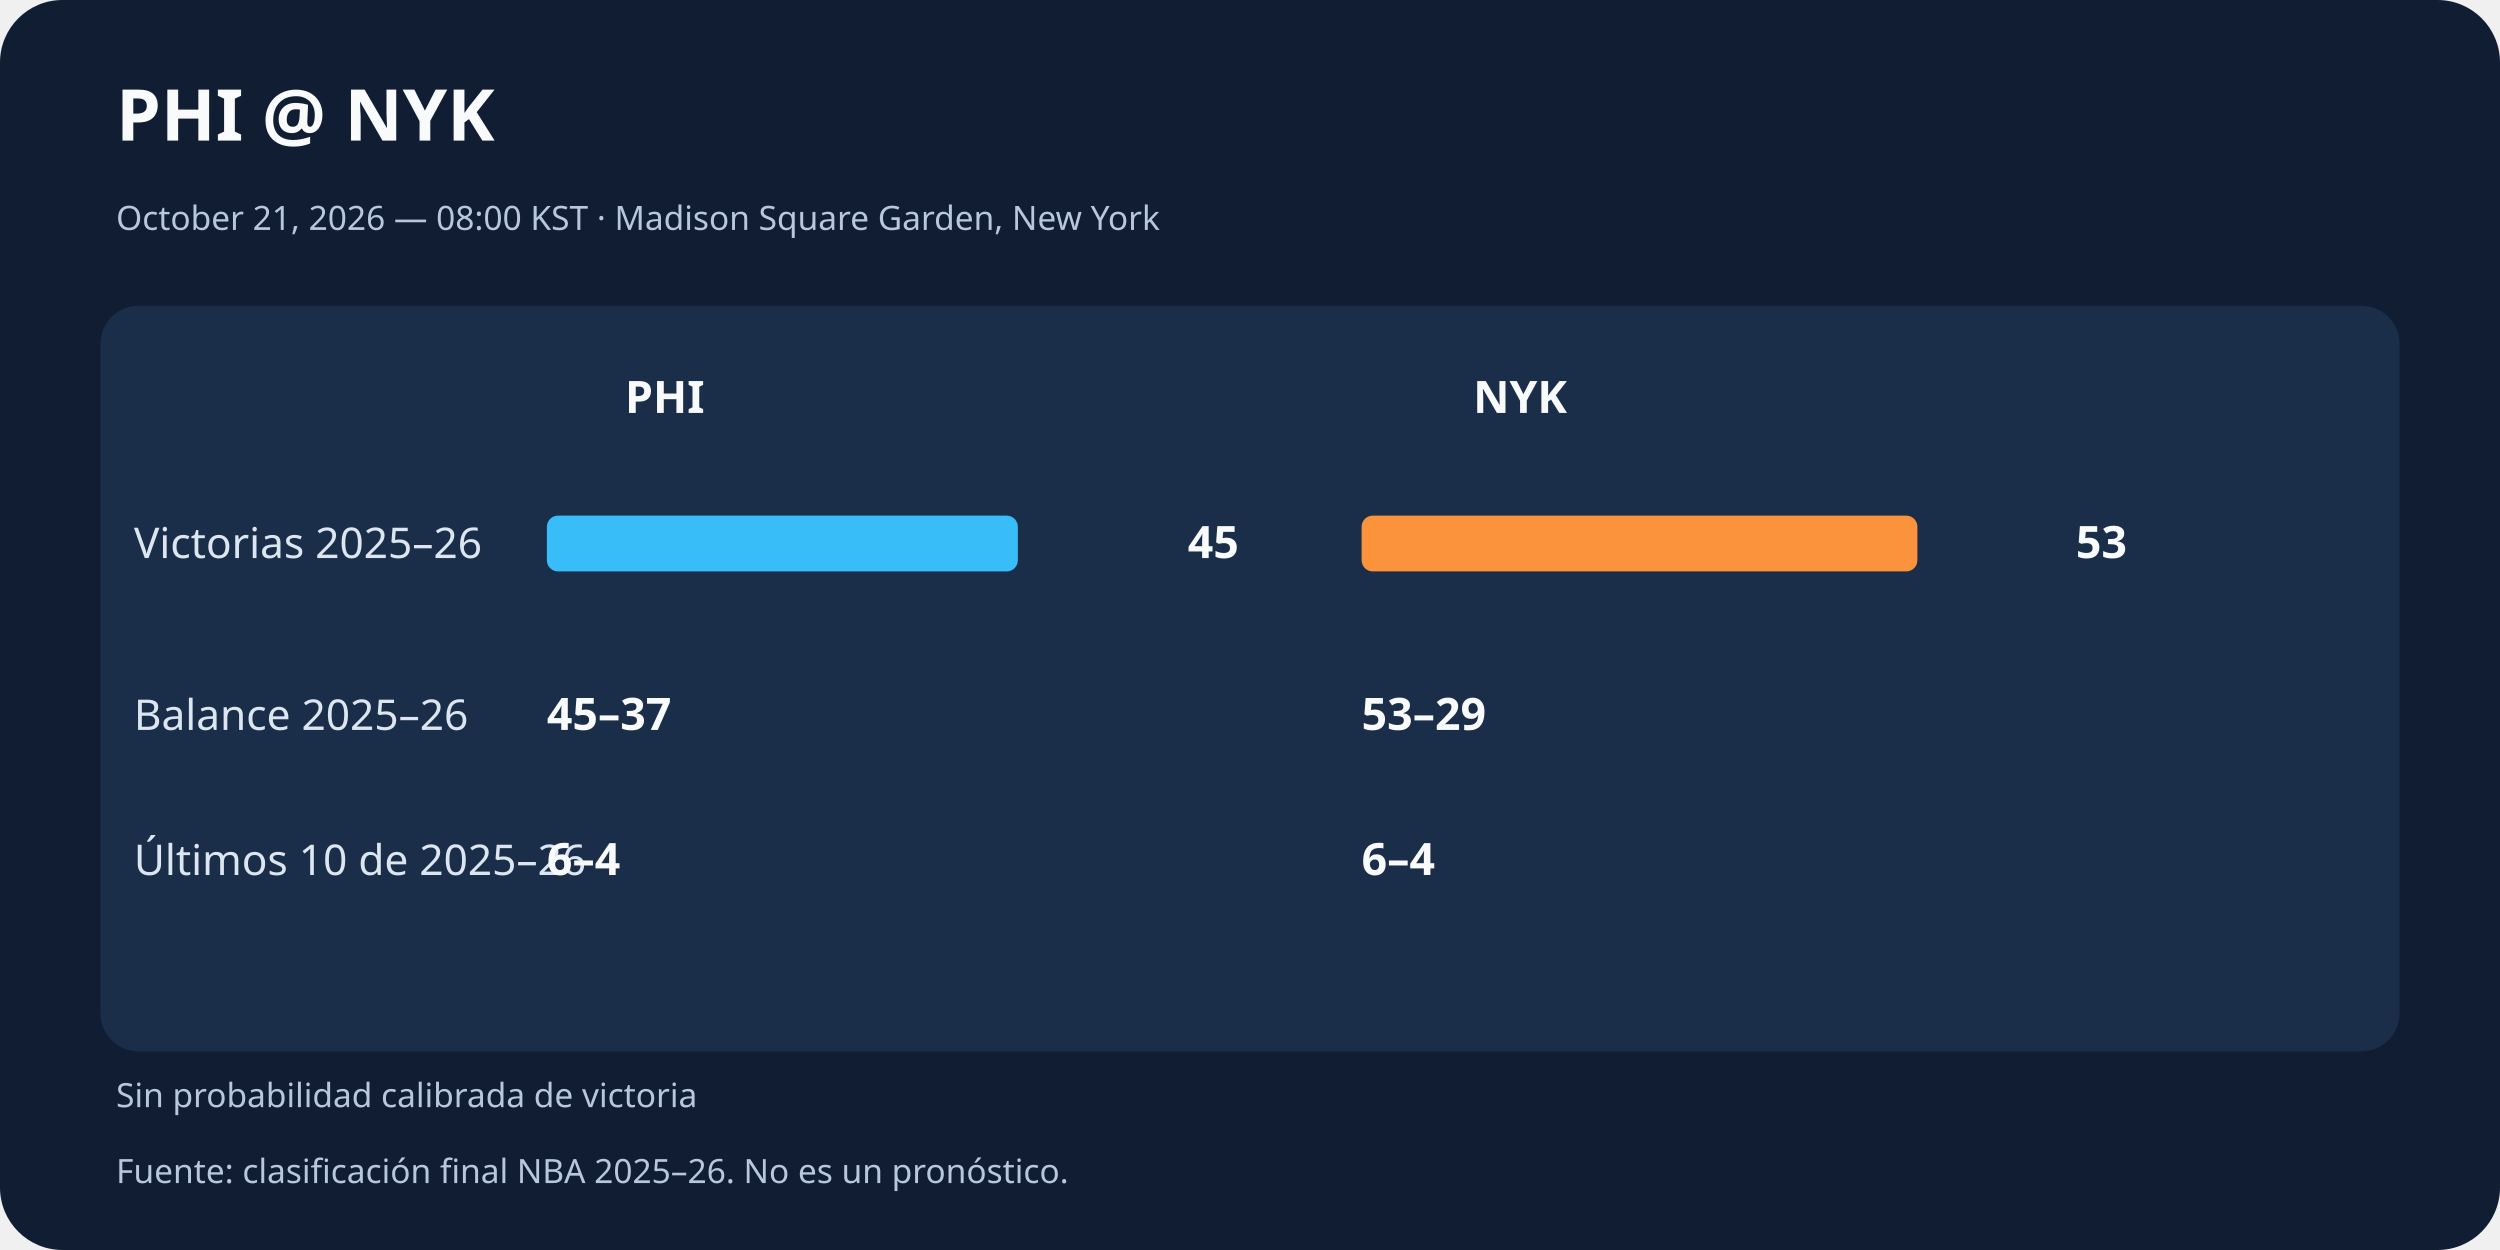
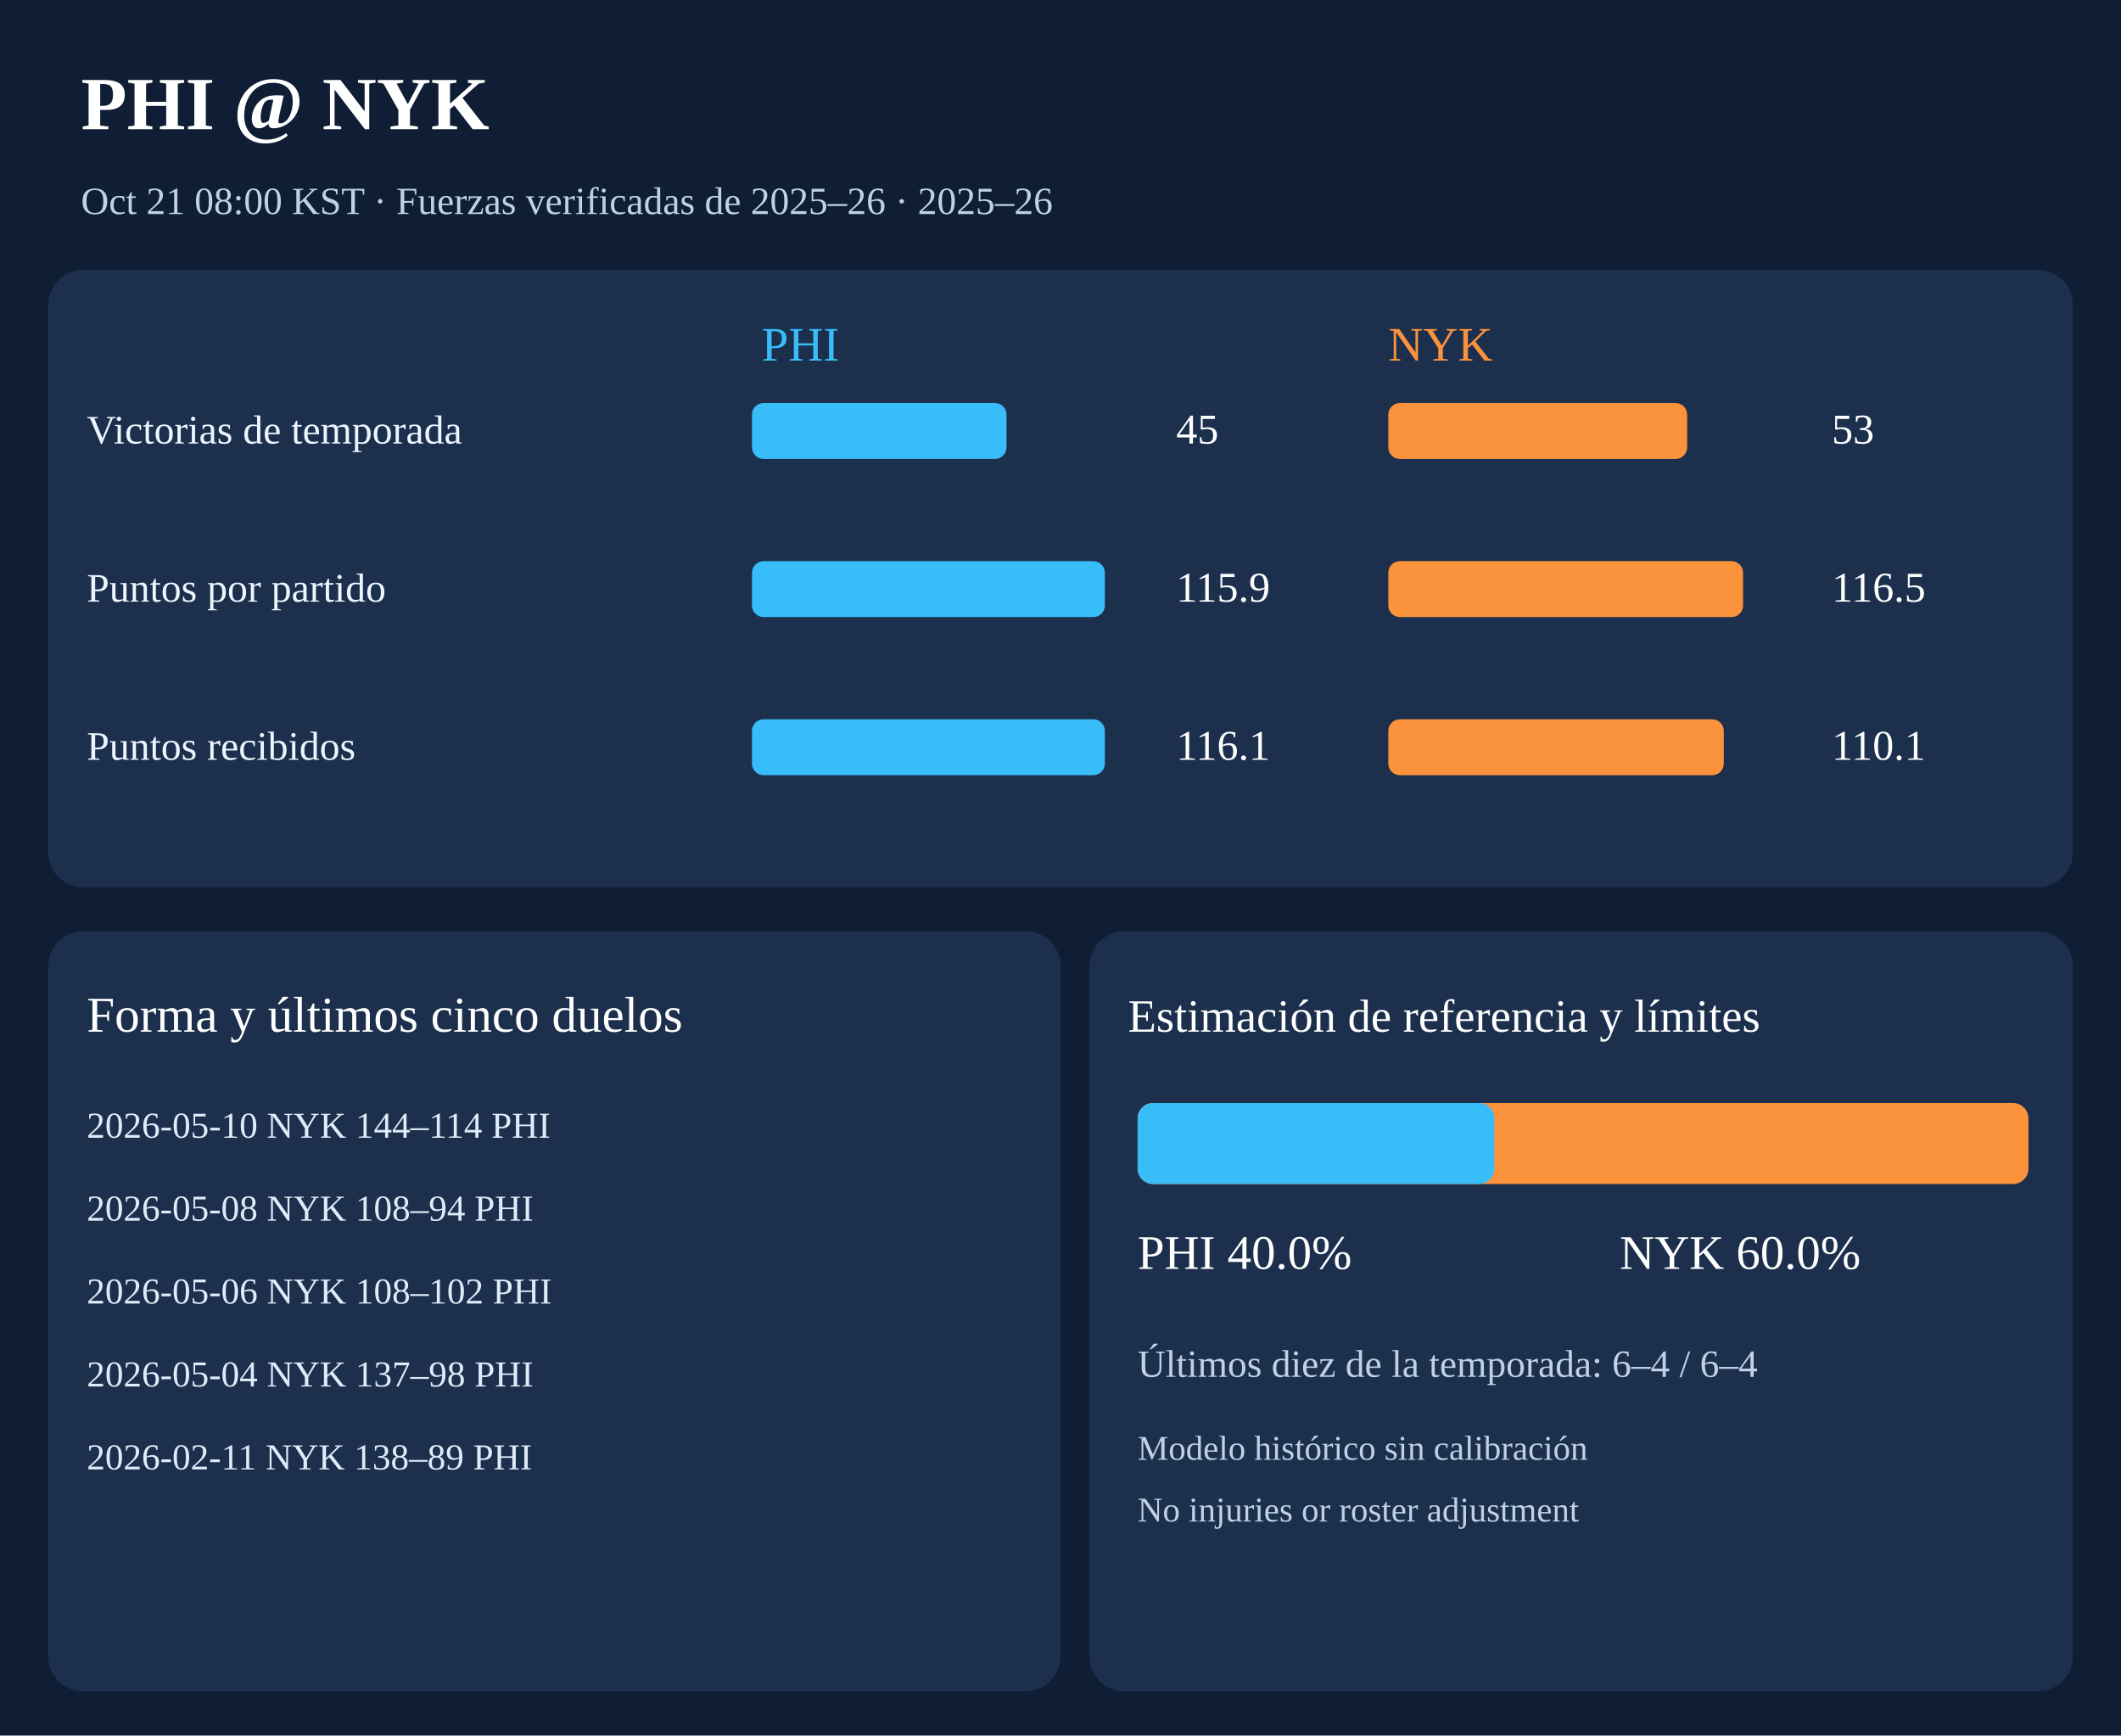
- <svg xmlns="http://www.w3.org/2000/svg" viewBox="0 0 1120 560" role="img" aria-label="PHI vs NYK, Comparación de la última temporada">
-   <style>text{font-family:system-ui,'Noto Sans',Arial,sans-serif}.headline{fill:#f8fafc;font-size:32px;font-weight:800}.label{fill:#dce6f1;font-size:19px}.value{fill:#f8fafc;font-weight:700;font-size:20px}.note{fill:#b8c7db;font-size:15px}</style>
-   <rect width="1120" height="560" rx="28" fill="#101d33" />
-   <text x="52" y="63" class="headline">PHI  @  NYK</text>
-   <text x="52" y="103" class="note">October 21, 2026 — 08:00 KST · Madison Square Garden, New York</text>
-   <rect x="45" y="137" width="1030" height="334" rx="17" fill="#1a2d49" />
-   <text x="280" y="185" class="value" fill="#38bdf8">PHI</text>
-   <text x="660" y="185" class="value" fill="#fb923c">NYK</text>
-   <text x="60" y="250" class="label">Victorias 2025–26</text>
-   <rect x="245" y="231" width="211" height="25" rx="5" fill="#38bdf8" />
-   <rect x="610" y="231" width="249" height="25" rx="5" fill="#fb923c" />
-   <text x="555" y="250" class="value" text-anchor="end">45</text>
-   <text x="930" y="250" class="value">53</text>
-   <text x="60" y="327" class="label">Balance 2025–26</text>
-   <text x="245" y="327" class="value">45–37</text>
-   <text x="610" y="327" class="value">53–29</text>
-   <text x="60" y="392" class="label">Últimos 10 de 2025–26</text>
-   <text x="245" y="392" class="value">6–4</text>
-   <text x="610" y="392" class="value">6–4</text>
-   <text x="52" y="496" class="note">Sin probabilidad calibrada de victoria</text>
-   <text x="52" y="530" class="note">Fuente: clasificación final NBA 2025–26. No es un pronóstico.</text>
+ <svg xmlns="http://www.w3.org/2000/svg" viewBox="0 0 1100 900" role="img">
+   <rect width="1100" height="900" fill="#101e35" />
+   <text x="42" y="67" font-size="39" font-weight="bold" fill="#fff">PHI @ NYK</text>
+   <text x="42" y="111" fill="#bed1e5" font-size="20">Oct 21 08:00 KST · Fuerzas verificadas de 2025–26 · 2025–26</text>
+   <rect x="25" y="140" width="1050" height="320" fill="#1c304d" rx="18" />
+   <text x="395" y="187" fill="#38bdf8" font-size="25">PHI</text>
+   <text x="720" y="187" fill="#fb923c" font-size="25">NYK</text>
+   <text x="45" y="230" font-size="21" fill="#edf6ff">Victorias de temporada</text>
+   <rect x="390" y="209" width="132" height="29" fill="#38bdf8" rx="6" />
+   <text x="610" y="230" fill="#fff" font-size="22">45</text>
+   <rect x="720" y="209" width="155" height="29" fill="#fb923c" rx="6" />
+   <text x="950" y="230" fill="#fff" font-size="22">53</text>
+   <text x="45" y="312" font-size="21" fill="#edf6ff">Puntos por partido</text>
+   <rect x="390" y="291" width="183" height="29" fill="#38bdf8" rx="6" />
+   <text x="610" y="312" fill="#fff" font-size="22">115.9</text>
+   <rect x="720" y="291" width="184" height="29" fill="#fb923c" rx="6" />
+   <text x="950" y="312" fill="#fff" font-size="22">116.5</text>
+   <text x="45" y="394" font-size="21" fill="#edf6ff">Puntos recibidos</text>
+   <rect x="390" y="373" width="183" height="29" fill="#38bdf8" rx="6" />
+   <text x="610" y="394" fill="#fff" font-size="22">116.1</text>
+   <rect x="720" y="373" width="174" height="29" fill="#fb923c" rx="6" />
+   <text x="950" y="394" fill="#fff" font-size="22">110.1</text>
+   <rect x="25" y="483" width="525" height="394" fill="#1c304d" rx="18" />
+   <text x="45" y="535" fill="#fff" font-size="26">Forma y últimos cinco duelos</text>
+   <text x="45" y="590" fill="#dfebf8" font-size="19">2026-05-10 NYK 144–114 PHI</text>
+   <text x="45" y="633" fill="#dfebf8" font-size="19">2026-05-08 NYK 108–94 PHI</text>
+   <text x="45" y="676" fill="#dfebf8" font-size="19">2026-05-06 NYK 108–102 PHI</text>
+   <text x="45" y="719" fill="#dfebf8" font-size="19">2026-05-04 NYK 137–98 PHI</text>
+   <text x="45" y="762" fill="#dfebf8" font-size="19">2026-02-11 NYK 138–89 PHI</text>
+   <rect x="565" y="483" width="510" height="394" fill="#1c304d" rx="18" />
+   <text x="585" y="535" fill="#fff" font-size="24">Estimación de referencia y límites</text>
+   <rect x="590" y="572" width="462" height="42" fill="#fb923c" rx="8" />
+   <rect x="590" y="572" width="185" height="42" fill="#38bdf8" rx="8" />
+   <text x="590" y="658" fill="#fff" font-size="25">PHI 40.0%</text>
+   <text x="840" y="658" fill="#fff" font-size="25">NYK 60.0%</text>
+   <text x="590" y="714" fill="#bed1e5" font-size="20">Últimos diez de la temporada: 6–4 / 6–4</text>
+   <text x="590" y="757" fill="#bed1e5" font-size="18">Modelo histórico sin calibración</text>
+   <text x="590" y="789" fill="#bed1e5" font-size="18">No injuries or roster adjustment</text>
</svg>
